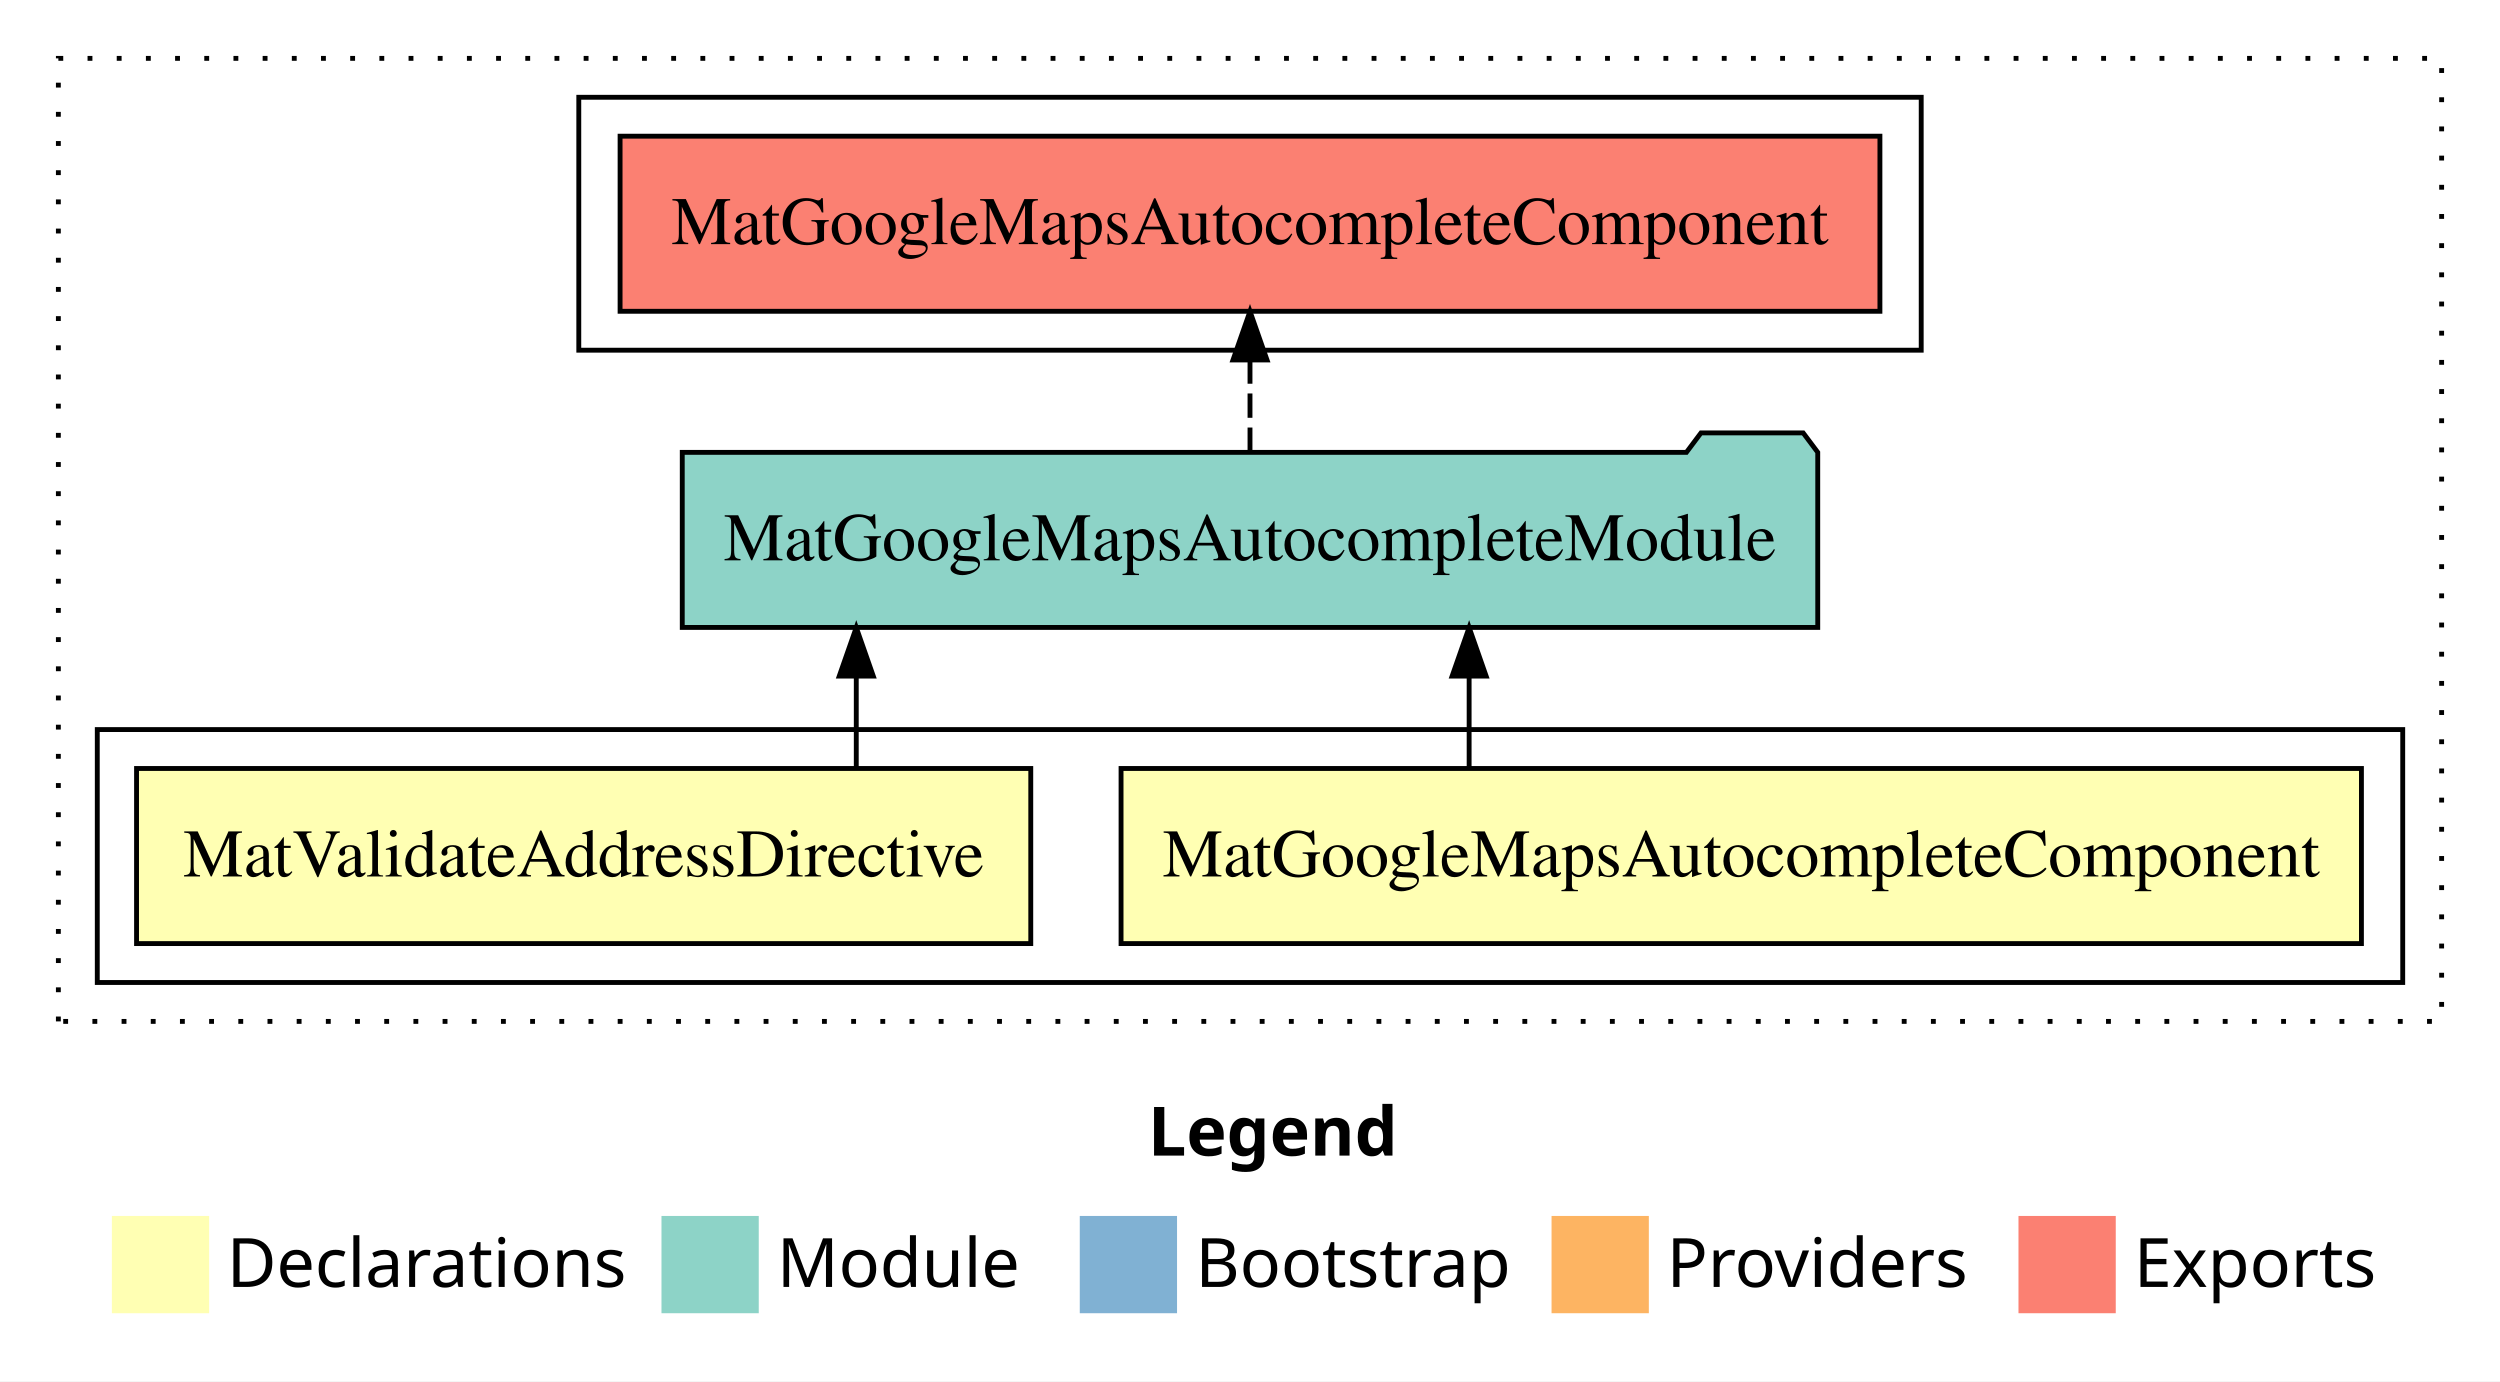
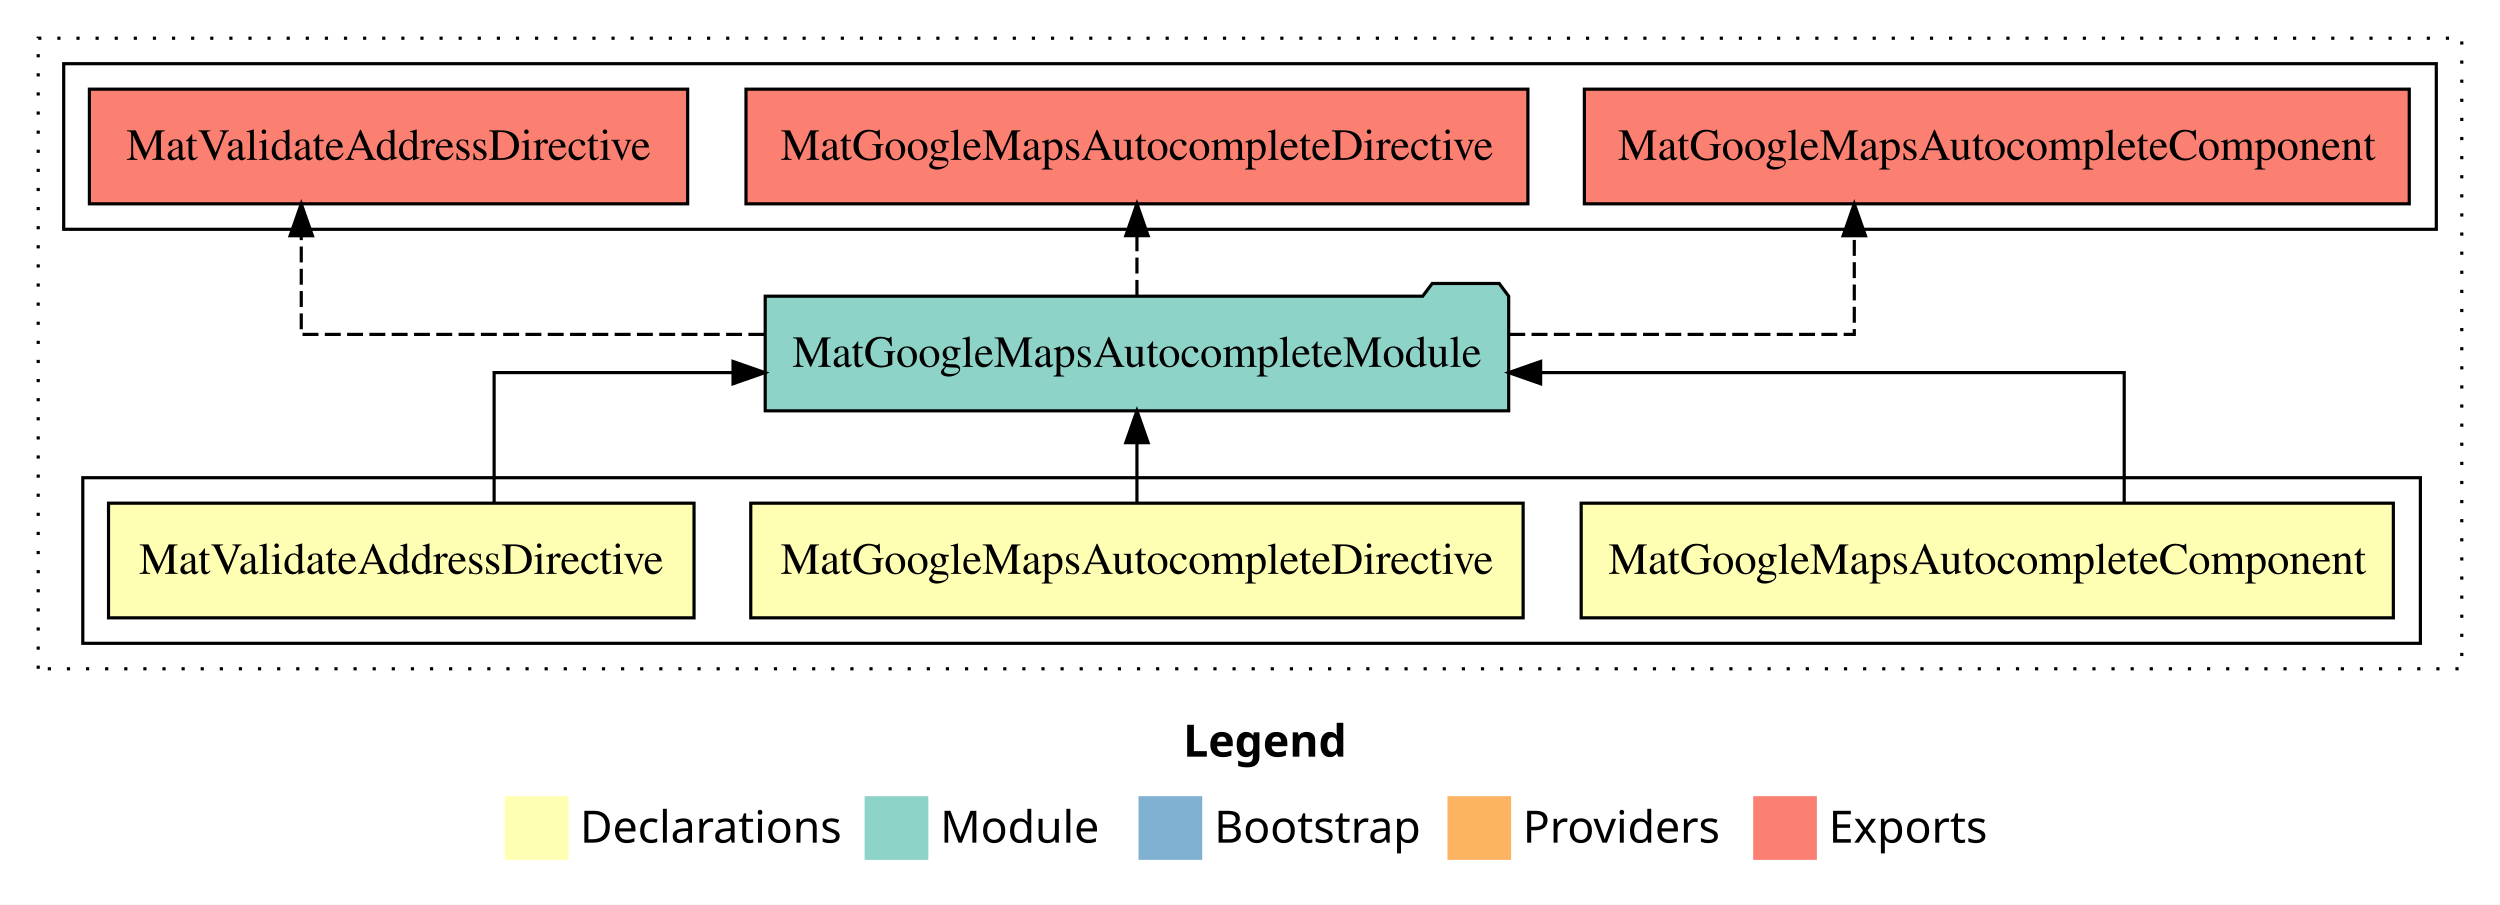
- <svg xmlns="http://www.w3.org/2000/svg" width="514pt" height="284pt" viewBox="0.00 0.00 514.00 284.00">
+ <svg xmlns="http://www.w3.org/2000/svg" width="785pt" height="284pt" viewBox="0.00 0.00 785.00 284.00">
  <g id="graph0" class="graph" transform="scale(1 1) rotate(0) translate(4 280)">
-     <polygon fill="#ffffff" stroke="transparent" points="-4,4 -4,-280 510,-280 510,4 -4,4" />
-     <text text-anchor="start" x="232.009" y="-42.4" font-family="sans-serif" font-weight="bold" font-size="14.00" fill="#000000">Legend</text>
-     <polygon fill="#ffffb3" stroke="transparent" points="19,-10 19,-30 39,-30 39,-10 19,-10" />
-     <text text-anchor="start" x="42.629" y="-15.4" font-family="sans-serif" font-size="14.00" fill="#000000">  Declarations</text>
-     <polygon fill="#8dd3c7" stroke="transparent" points="132,-10 132,-30 152,-30 152,-10 132,-10" />
-     <text text-anchor="start" x="155.725" y="-15.4" font-family="sans-serif" font-size="14.00" fill="#000000">  Module</text>
-     <polygon fill="#80b1d3" stroke="transparent" points="218,-10 218,-30 238,-30 238,-10 218,-10" />
-     <text text-anchor="start" x="241.781" y="-15.4" font-family="sans-serif" font-size="14.00" fill="#000000">  Bootstrap</text>
-     <polygon fill="#fdb462" stroke="transparent" points="315,-10 315,-30 335,-30 335,-10 315,-10" />
-     <text text-anchor="start" x="338.673" y="-15.4" font-family="sans-serif" font-size="14.00" fill="#000000">  Providers</text>
-     <polygon fill="#fb8072" stroke="transparent" points="411,-10 411,-30 431,-30 431,-10 411,-10" />
-     <text text-anchor="start" x="434.726" y="-15.4" font-family="sans-serif" font-size="14.00" fill="#000000">  Exports</text>
+     <polygon fill="#ffffff" stroke="transparent" points="-4,4 -4,-280 781,-280 781,4 -4,4" />
+     <text text-anchor="start" x="367.509" y="-42.4" font-family="sans-serif" font-weight="bold" font-size="14.00" fill="#000000">Legend</text>
+     <polygon fill="#ffffb3" stroke="transparent" points="154.5,-10 154.5,-30 174.5,-30 174.5,-10 154.5,-10" />
+     <text text-anchor="start" x="178.129" y="-15.4" font-family="sans-serif" font-size="14.00" fill="#000000">  Declarations</text>
+     <polygon fill="#8dd3c7" stroke="transparent" points="267.5,-10 267.5,-30 287.5,-30 287.5,-10 267.5,-10" />
+     <text text-anchor="start" x="291.225" y="-15.4" font-family="sans-serif" font-size="14.00" fill="#000000">  Module</text>
+     <polygon fill="#80b1d3" stroke="transparent" points="353.5,-10 353.5,-30 373.5,-30 373.5,-10 353.5,-10" />
+     <text text-anchor="start" x="377.281" y="-15.4" font-family="sans-serif" font-size="14.00" fill="#000000">  Bootstrap</text>
+     <polygon fill="#fdb462" stroke="transparent" points="450.5,-10 450.5,-30 470.5,-30 470.5,-10 450.5,-10" />
+     <text text-anchor="start" x="474.173" y="-15.4" font-family="sans-serif" font-size="14.00" fill="#000000">  Providers</text>
+     <polygon fill="#fb8072" stroke="transparent" points="546.5,-10 546.5,-30 566.5,-30 566.5,-10 546.5,-10" />
+     <text text-anchor="start" x="570.226" y="-15.4" font-family="sans-serif" font-size="14.00" fill="#000000">  Exports</text>
    <g id="clust1" class="cluster">
-       <polygon fill="none" stroke="#000000" stroke-dasharray="1,5" points="8,-70 8,-268 498,-268 498,-70 8,-70" />
+       <polygon fill="none" stroke="#000000" stroke-dasharray="1,5" points="8,-70 8,-268 769,-268 769,-70 8,-70" />
    </g>
    <g id="clust2" class="cluster">
-       <polygon fill="none" stroke="#000000" points="16,-78 16,-130 490,-130 490,-78 16,-78" />
+       <polygon fill="none" stroke="#000000" points="22,-78 22,-130 756,-130 756,-78 22,-78" />
    </g>
-     <g id="clust6" class="cluster">
-       <polygon fill="none" stroke="#000000" points="115,-208 115,-260 391,-260 391,-208 115,-208" />
+     <g id="clust7" class="cluster">
+       <polygon fill="none" stroke="#000000" points="16,-208 16,-260 761,-260 761,-208 16,-208" />
    </g>
    <g id="node1" class="node">
-       <polygon fill="#ffffb3" stroke="#000000" points="481.511,-122 226.489,-122 226.489,-86 481.511,-86 481.511,-122" />
-       <text text-anchor="middle" x="354" y="-99.8" font-family="Times,serif" font-size="14.00" fill="#000000">MatGoogleMapsAutocompleteComponent</text>
+       <polygon fill="#ffffb3" stroke="#000000" points="747.511,-122 492.489,-122 492.489,-86 747.511,-86 747.511,-122" />
+       <text text-anchor="middle" x="620" y="-99.8" font-family="Times,serif" font-size="14.00" fill="#000000">MatGoogleMapsAutocompleteComponent</text>
+     </g>
+     <g id="node4" class="node">
+       <polygon fill="#8dd3c7" stroke="#000000" points="469.728,-187 466.728,-191 445.728,-191 442.728,-187 236.272,-187 236.272,-151 469.728,-151 469.728,-187" />
+       <text text-anchor="middle" x="353" y="-164.8" font-family="Times,serif" font-size="14.00" fill="#000000">MatGoogleMapsAutocompleteModule</text>
+     </g>
+     <g id="edge1" class="edge">
+       <path fill="none" stroke="#000000" d="M663.002,-122.022C663.002,-139.373 663.002,-163 663.002,-163 663.002,-163 479.757,-163 479.757,-163" />
+       <polygon fill="#000000" stroke="#000000" points="479.757,-159.5 469.757,-163 479.757,-166.5 479.757,-159.5" />
+     </g>
+     <g id="node2" class="node">
+       <polygon fill="#ffffb3" stroke="#000000" points="474.261,-122 231.739,-122 231.739,-86 474.261,-86 474.261,-122" />
+       <text text-anchor="middle" x="353" y="-99.8" font-family="Times,serif" font-size="14.00" fill="#000000">MatGoogleMapsAutocompleteDirective</text>
+     </g>
+     <g id="edge2" class="edge">
+       <path fill="none" stroke="#000000" d="M353,-122.106C353,-122.106 353,-140.991 353,-140.991" />
+       <polygon fill="#000000" stroke="#000000" points="349.5,-140.991 353,-150.991 356.5,-140.991 349.5,-140.991" />
    </g>
    <g id="node3" class="node">
-       <polygon fill="#8dd3c7" stroke="#000000" points="369.728,-187 366.728,-191 345.728,-191 342.728,-187 136.272,-187 136.272,-151 369.728,-151 369.728,-187" />
-       <text text-anchor="middle" x="253" y="-164.8" font-family="Times,serif" font-size="14.00" fill="#000000">MatGoogleMapsAutocompleteModule</text>
-     </g>
-     <g id="edge1" class="edge">
-       <path fill="none" stroke="#000000" d="M298.054,-122.106C298.054,-122.106 298.054,-140.991 298.054,-140.991" />
-       <polygon fill="#000000" stroke="#000000" points="294.554,-140.991 298.054,-150.991 301.554,-140.991 294.554,-140.991" />
-     </g>
-     <g id="node2" class="node">
-       <polygon fill="#ffffb3" stroke="#000000" points="207.926,-122 24.074,-122 24.074,-86 207.926,-86 207.926,-122" />
-       <text text-anchor="middle" x="116" y="-99.8" font-family="Times,serif" font-size="14.00" fill="#000000">MatValidateAddressDirective</text>
-     </g>
-     <g id="edge2" class="edge">
-       <path fill="none" stroke="#000000" d="M172.049,-122.106C172.049,-122.106 172.049,-140.991 172.049,-140.991" />
-       <polygon fill="#000000" stroke="#000000" points="168.549,-140.991 172.049,-150.991 175.549,-140.991 168.549,-140.991" />
-     </g>
-     <g id="node4" class="node">
-       <polygon fill="#fb8072" stroke="#000000" points="382.511,-252 123.489,-252 123.489,-216 382.511,-216 382.511,-252" />
-       <text text-anchor="middle" x="253" y="-229.8" font-family="Times,serif" font-size="14.00" fill="#000000">MatGoogleMapsAutocompleteComponent </text>
+       <polygon fill="#ffffb3" stroke="#000000" points="213.926,-122 30.074,-122 30.074,-86 213.926,-86 213.926,-122" />
+       <text text-anchor="middle" x="122" y="-99.8" font-family="Times,serif" font-size="14.00" fill="#000000">MatValidateAddressDirective</text>
    </g>
    <g id="edge3" class="edge">
-       <path fill="none" stroke="#000000" stroke-dasharray="5,2" d="M253,-187.106C253,-187.106 253,-205.991 253,-205.991" />
-       <polygon fill="#000000" stroke="#000000" points="249.5,-205.991 253,-215.991 256.5,-205.991 249.5,-205.991" />
+       <path fill="none" stroke="#000000" d="M151.154,-122.022C151.154,-139.373 151.154,-163 151.154,-163 151.154,-163 226.17,-163 226.17,-163" />
+       <polygon fill="#000000" stroke="#000000" points="226.17,-166.5 236.17,-163 226.17,-159.5 226.17,-166.5" />
+     </g>
+     <g id="node5" class="node">
+       <polygon fill="#fb8072" stroke="#000000" points="752.511,-252 493.489,-252 493.489,-216 752.511,-216 752.511,-252" />
+       <text text-anchor="middle" x="623" y="-229.8" font-family="Times,serif" font-size="14.00" fill="#000000">MatGoogleMapsAutocompleteComponent </text>
+     </g>
+     <g id="edge4" class="edge">
+       <path fill="none" stroke="#000000" stroke-dasharray="5,2" d="M469.913,-175C524.76,-175 578.248,-175 578.248,-175 578.248,-175 578.248,-205.977 578.248,-205.977" />
+       <polygon fill="#000000" stroke="#000000" points="574.748,-205.977 578.248,-215.977 581.748,-205.977 574.748,-205.977" />
+     </g>
+     <g id="node6" class="node">
+       <polygon fill="#fb8072" stroke="#000000" points="475.761,-252 230.239,-252 230.239,-216 475.761,-216 475.761,-252" />
+       <text text-anchor="middle" x="353" y="-229.8" font-family="Times,serif" font-size="14.00" fill="#000000">MatGoogleMapsAutocompleteDirective </text>
+     </g>
+     <g id="edge5" class="edge">
+       <path fill="none" stroke="#000000" stroke-dasharray="5,2" d="M353,-187.106C353,-187.106 353,-205.991 353,-205.991" />
+       <polygon fill="#000000" stroke="#000000" points="349.5,-205.991 353,-215.991 356.5,-205.991 349.5,-205.991" />
+     </g>
+     <g id="node7" class="node">
+       <polygon fill="#fb8072" stroke="#000000" points="211.926,-252 24.074,-252 24.074,-216 211.926,-216 211.926,-252" />
+       <text text-anchor="middle" x="118" y="-229.8" font-family="Times,serif" font-size="14.00" fill="#000000">MatValidateAddressDirective </text>
+     </g>
+     <g id="edge6" class="edge">
+       <path fill="none" stroke="#000000" stroke-dasharray="5,2" d="M235.995,-175C166.021,-175 90.596,-175 90.596,-175 90.596,-175 90.596,-205.977 90.596,-205.977" />
+       <polygon fill="#000000" stroke="#000000" points="87.096,-205.977 90.596,-215.977 94.096,-205.977 87.096,-205.977" />
    </g>
  </g>
</svg>
